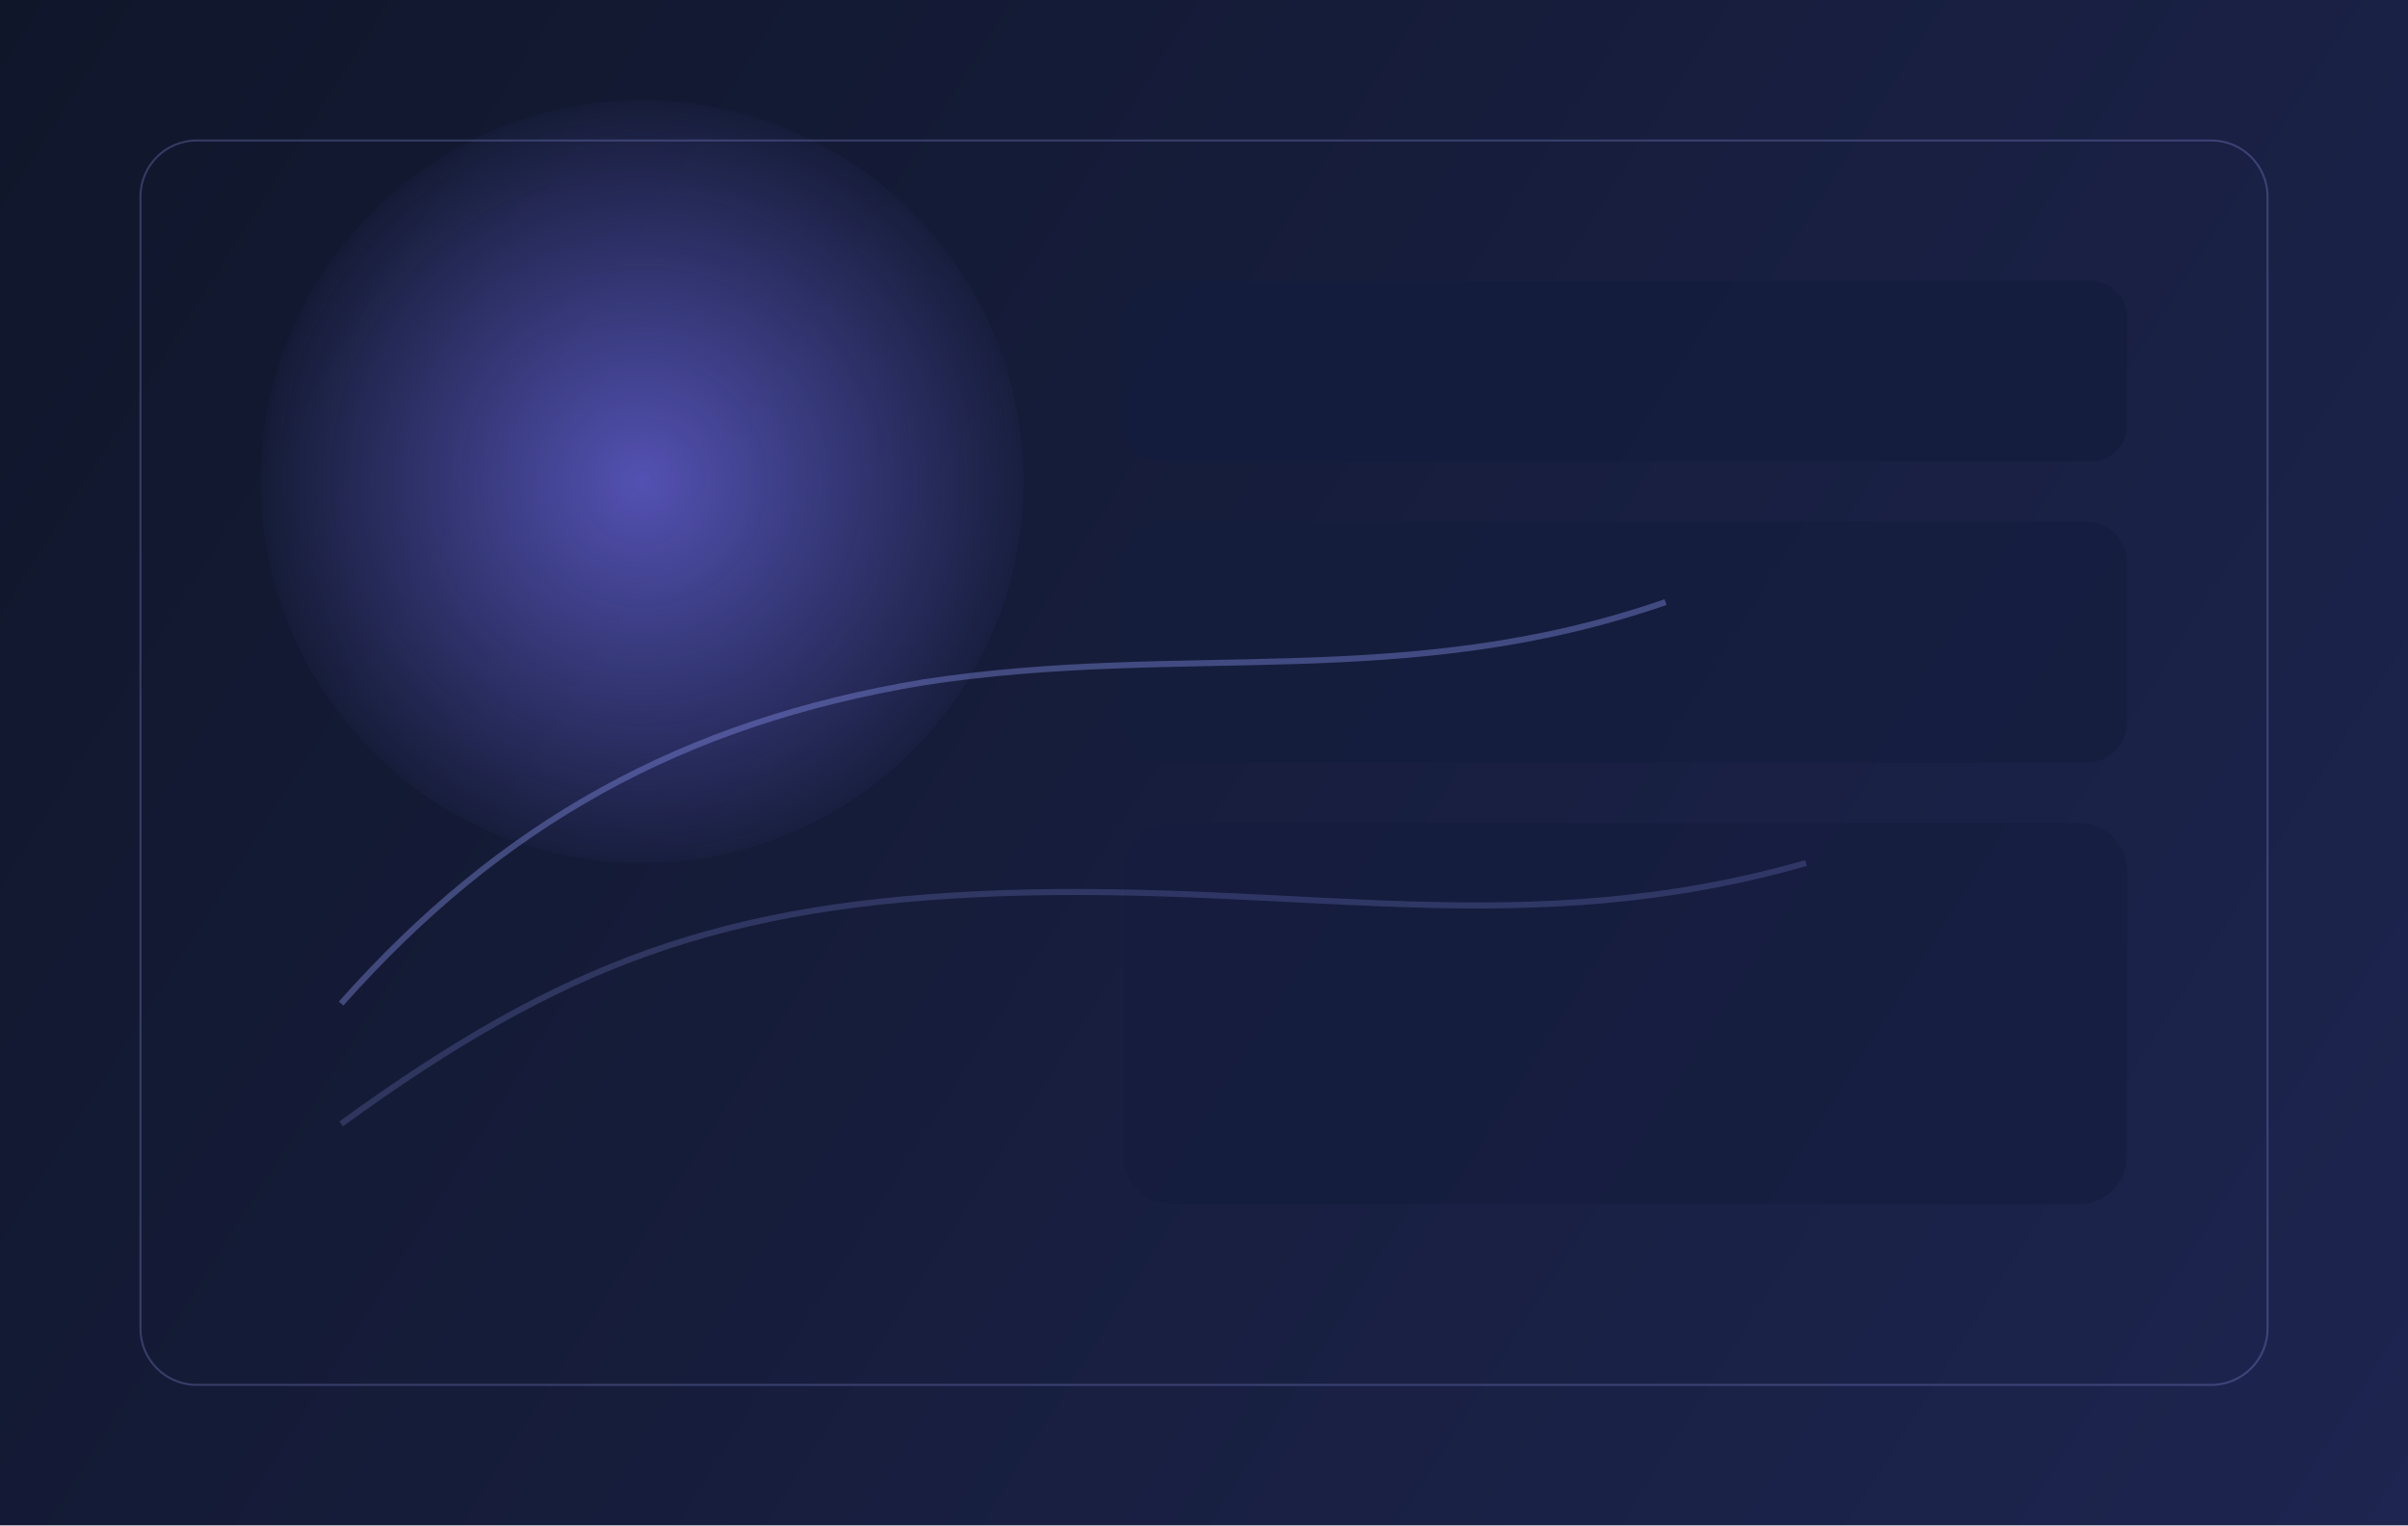
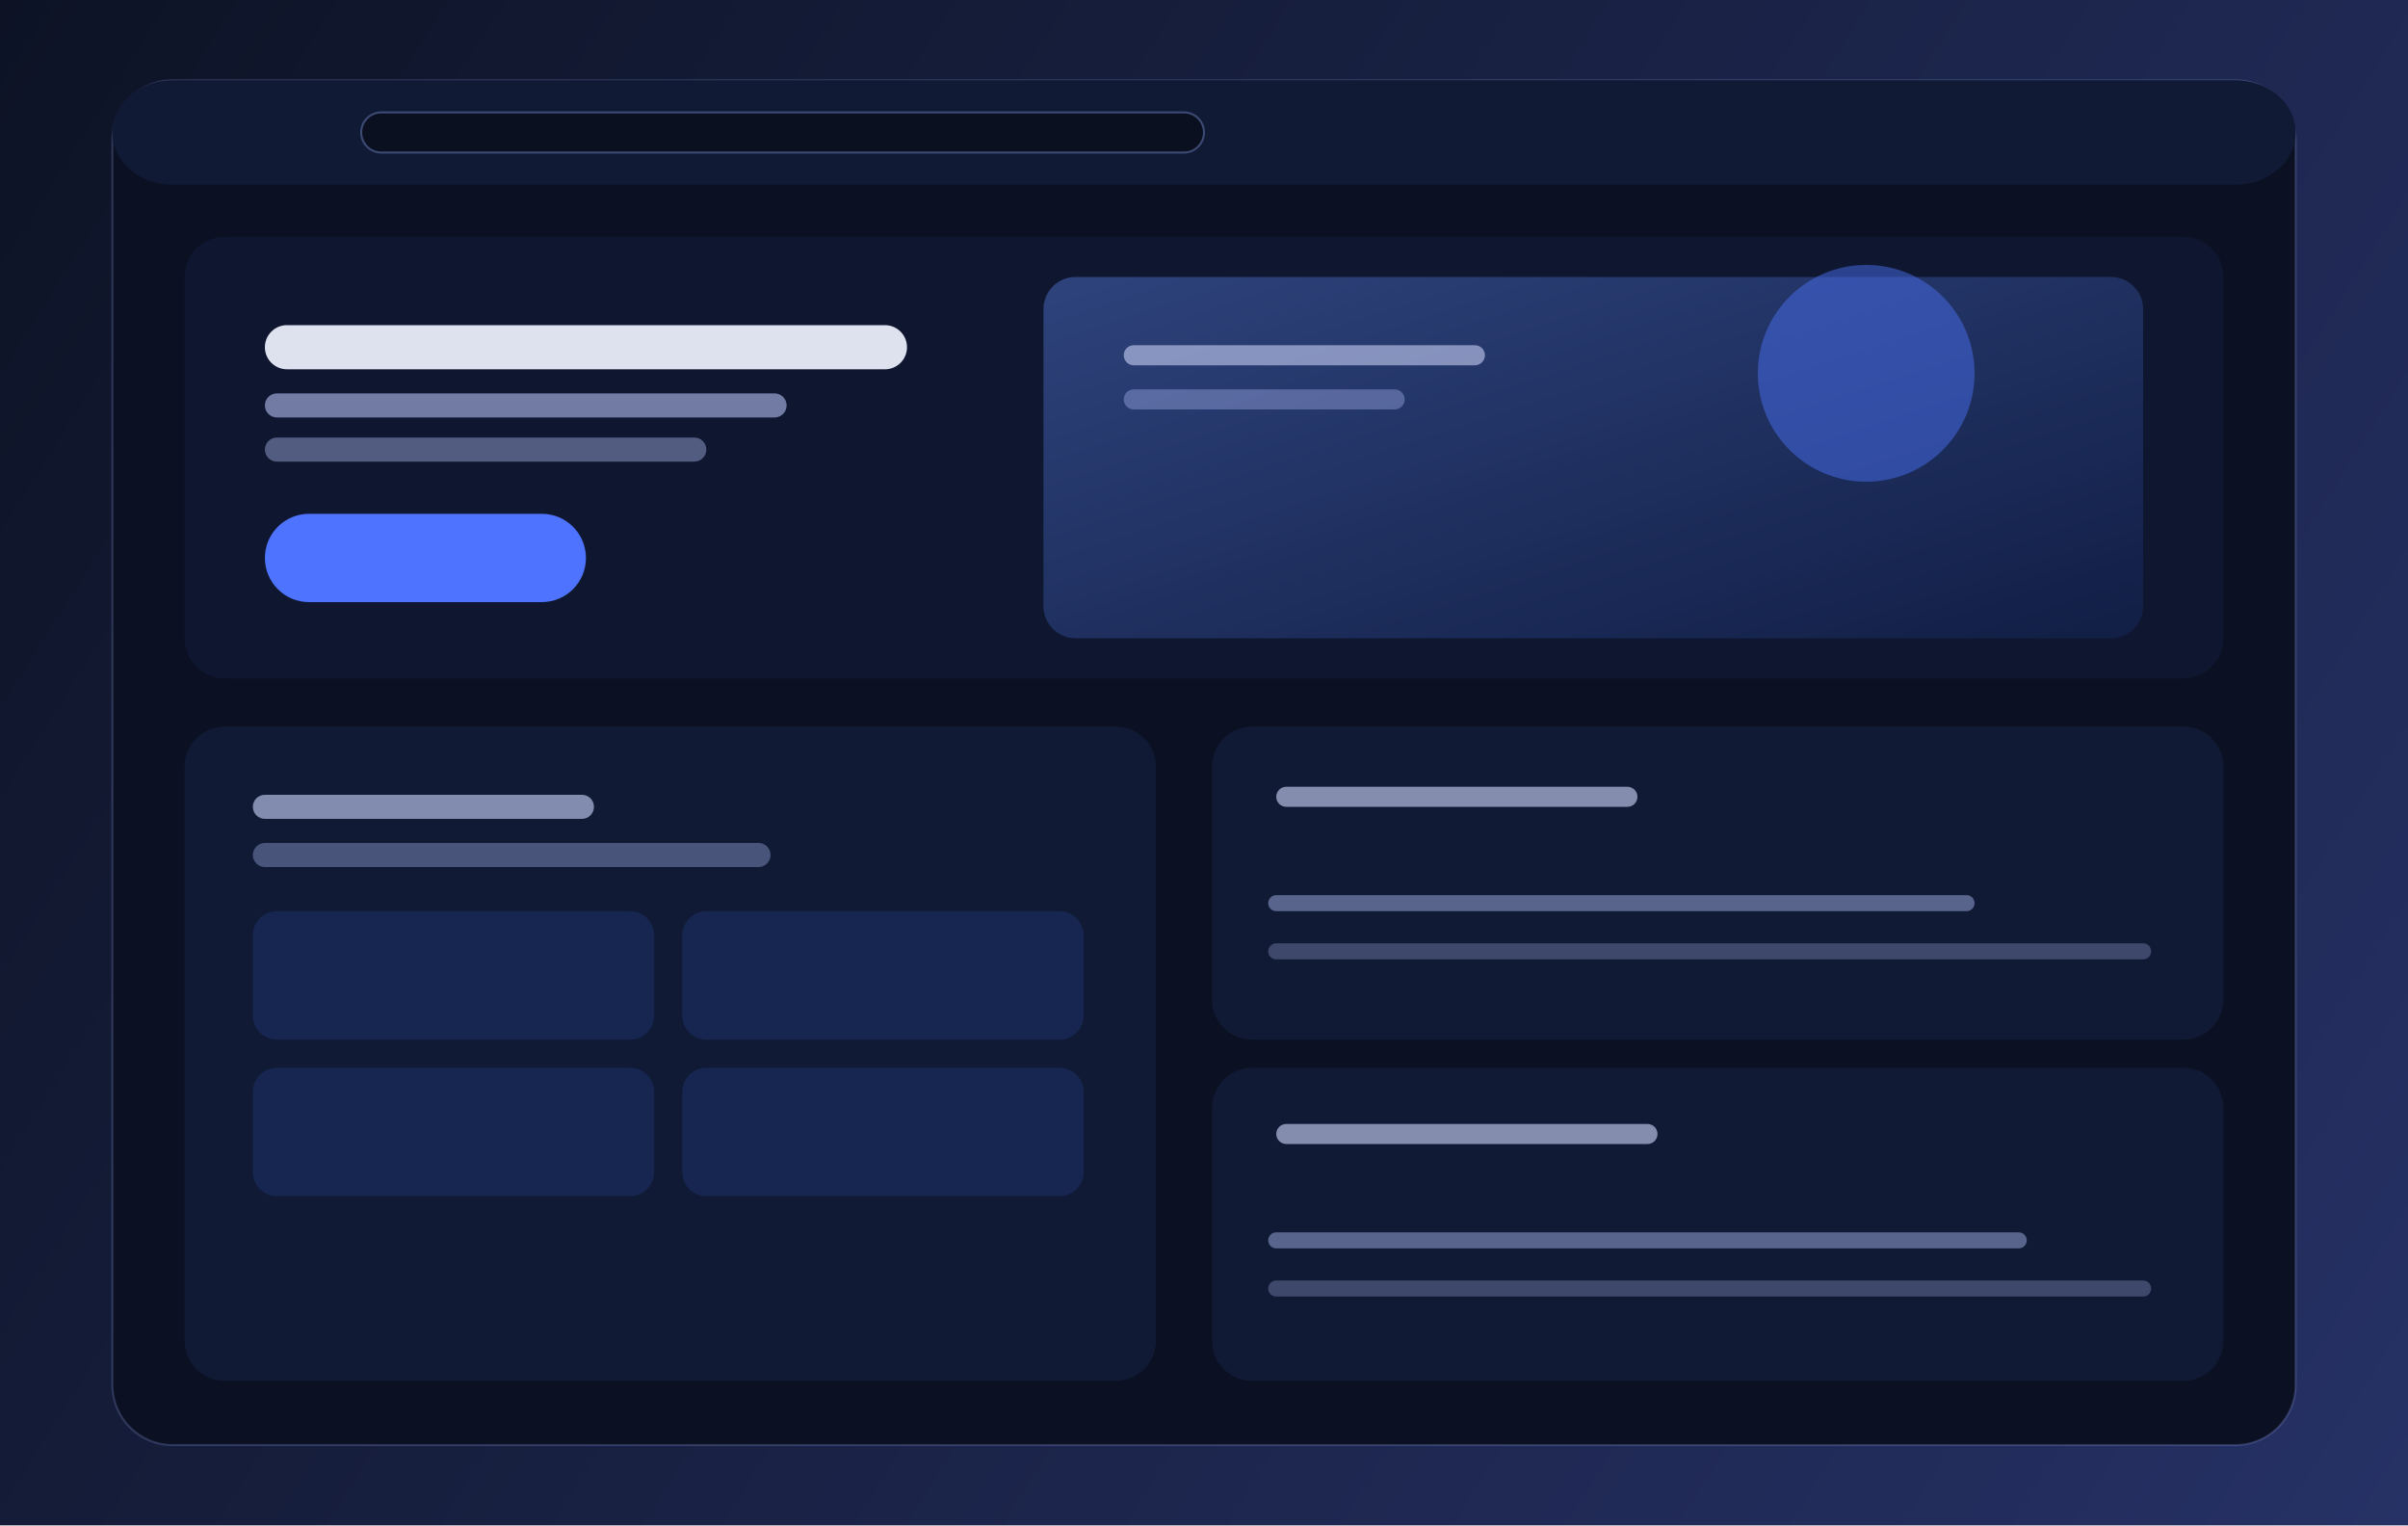
<svg xmlns="http://www.w3.org/2000/svg" width="1200" height="760" viewBox="0 0 1200 760" fill="none">
  <defs>
    <linearGradient id="bg4" x1="0" y1="0" x2="1200" y2="760" gradientUnits="userSpaceOnUse">
-       <stop stop-color="#10162A" />
-       <stop offset="1" stop-color="#1D2550" />
+       <stop stop-color="#0D1325" />
+       <stop offset="1" stop-color="#263165" />
    </linearGradient>
-     <radialGradient id="orb4" cx="0" cy="0" r="1" gradientUnits="userSpaceOnUse" gradientTransform="translate(320 240) rotate(90) scale(200 200)">
-       <stop stop-color="#7A73FF" stop-opacity="0.62" />
-       <stop offset="1" stop-color="#7A73FF" stop-opacity="0" />
-     </radialGradient>
+     <linearGradient id="img" x1="0" y1="0" x2="1" y2="1">
+       <stop stop-color="#2E437C" />
+       <stop offset="1" stop-color="#111E45" />
+     </linearGradient>
  </defs>
  <rect width="1200" height="760" fill="url(#bg4)" />
-   <rect x="70" y="70" width="1060" height="620" rx="28" stroke="#A1AAFF" stroke-opacity="0.25" />
-   <circle cx="320" cy="240" r="190" fill="url(#orb4)" />
-   <rect x="560" y="140" width="500" height="90" rx="18" fill="#141D3E" fill-opacity="0.85" />
-   <rect x="560" y="260" width="500" height="120" rx="20" fill="#141D3E" fill-opacity="0.7" />
-   <rect x="560" y="410" width="500" height="190" rx="24" fill="#141D3E" fill-opacity="0.65" />
-   <path d="M170 500C250 410 340 360 460 340C590 320 700 345 830 300" stroke="#96A0FF" stroke-opacity="0.35" stroke-width="3" />
-   <path d="M170 560C280 480 360 450 500 445C650 440 760 470 900 430" stroke="#96A0FF" stroke-opacity="0.2" stroke-width="3" />
+   <rect x="56" y="40" width="1088" height="680" rx="30" fill="#0B1122" stroke="#A2AEFF" stroke-opacity="0.22" />
+   <rect x="56" y="40" width="1088" height="52" rx="30" fill="#111A35" />
+   <rect x="180" y="56" width="420" height="20" rx="10" fill="#0A1020" stroke="#3C4A74" />
+   <rect x="92" y="118" width="1016" height="220" rx="20" fill="#0F1730" />
+   <rect x="132" y="162" width="320" height="22" rx="11" fill="#F0F3FF" fill-opacity="0.92" />
+   <rect x="132" y="196" width="260" height="12" rx="6" fill="#B8C3F8" fill-opacity="0.58" />
+   <rect x="132" y="218" width="220" height="12" rx="6" fill="#B8C3F8" fill-opacity="0.4" />
+   <rect x="132" y="256" width="160" height="44" rx="22" fill="#4E73FF" />
+   <rect x="520" y="138" width="548" height="180" rx="16" fill="url(#img)" />
+   <circle cx="930" cy="186" r="54" fill="#486FEE" fill-opacity="0.5" />
+   <rect x="560" y="172" width="180" height="10" rx="5" fill="#D4DCFF" fill-opacity="0.55" />
+   <rect x="560" y="194" width="140" height="10" rx="5" fill="#B7C4FF" fill-opacity="0.35" />
+   <rect x="92" y="362" width="484" height="326" rx="20" fill="#101A35" />
+   <rect x="604" y="362" width="504" height="156" rx="20" fill="#101A35" />
+   <rect x="604" y="532" width="504" height="156" rx="20" fill="#101A35" />
+   <rect x="126" y="396" width="170" height="12" rx="6" fill="#CFD8FF" fill-opacity="0.6" />
+   <rect x="126" y="420" width="258" height="12" rx="6" fill="#B2BFF8" fill-opacity="0.35" />
+   <rect x="126" y="454" width="200" height="64" rx="12" fill="#162651" />
+   <rect x="340" y="454" width="200" height="64" rx="12" fill="#162651" />
+   <rect x="126" y="532" width="200" height="64" rx="12" fill="#162651" />
+   <rect x="340" y="532" width="200" height="64" rx="12" fill="#162651" />
+   <rect x="636" y="392" width="180" height="10" rx="5" fill="#D2DBFF" fill-opacity="0.6" />
+   <path d="M636 474H1068" stroke="#B2BFF8" stroke-opacity="0.28" stroke-width="8" stroke-linecap="round" />
+   <path d="M636 450H980" stroke="#B2BFF8" stroke-opacity="0.45" stroke-width="8" stroke-linecap="round" />
+   <rect x="636" y="560" width="190" height="10" rx="5" fill="#D2DBFF" fill-opacity="0.6" />
+   <path d="M636 642H1068" stroke="#B2BFF8" stroke-opacity="0.28" stroke-width="8" stroke-linecap="round" />
+   <path d="M636 618H1006" stroke="#B2BFF8" stroke-opacity="0.45" stroke-width="8" stroke-linecap="round" />
</svg>
